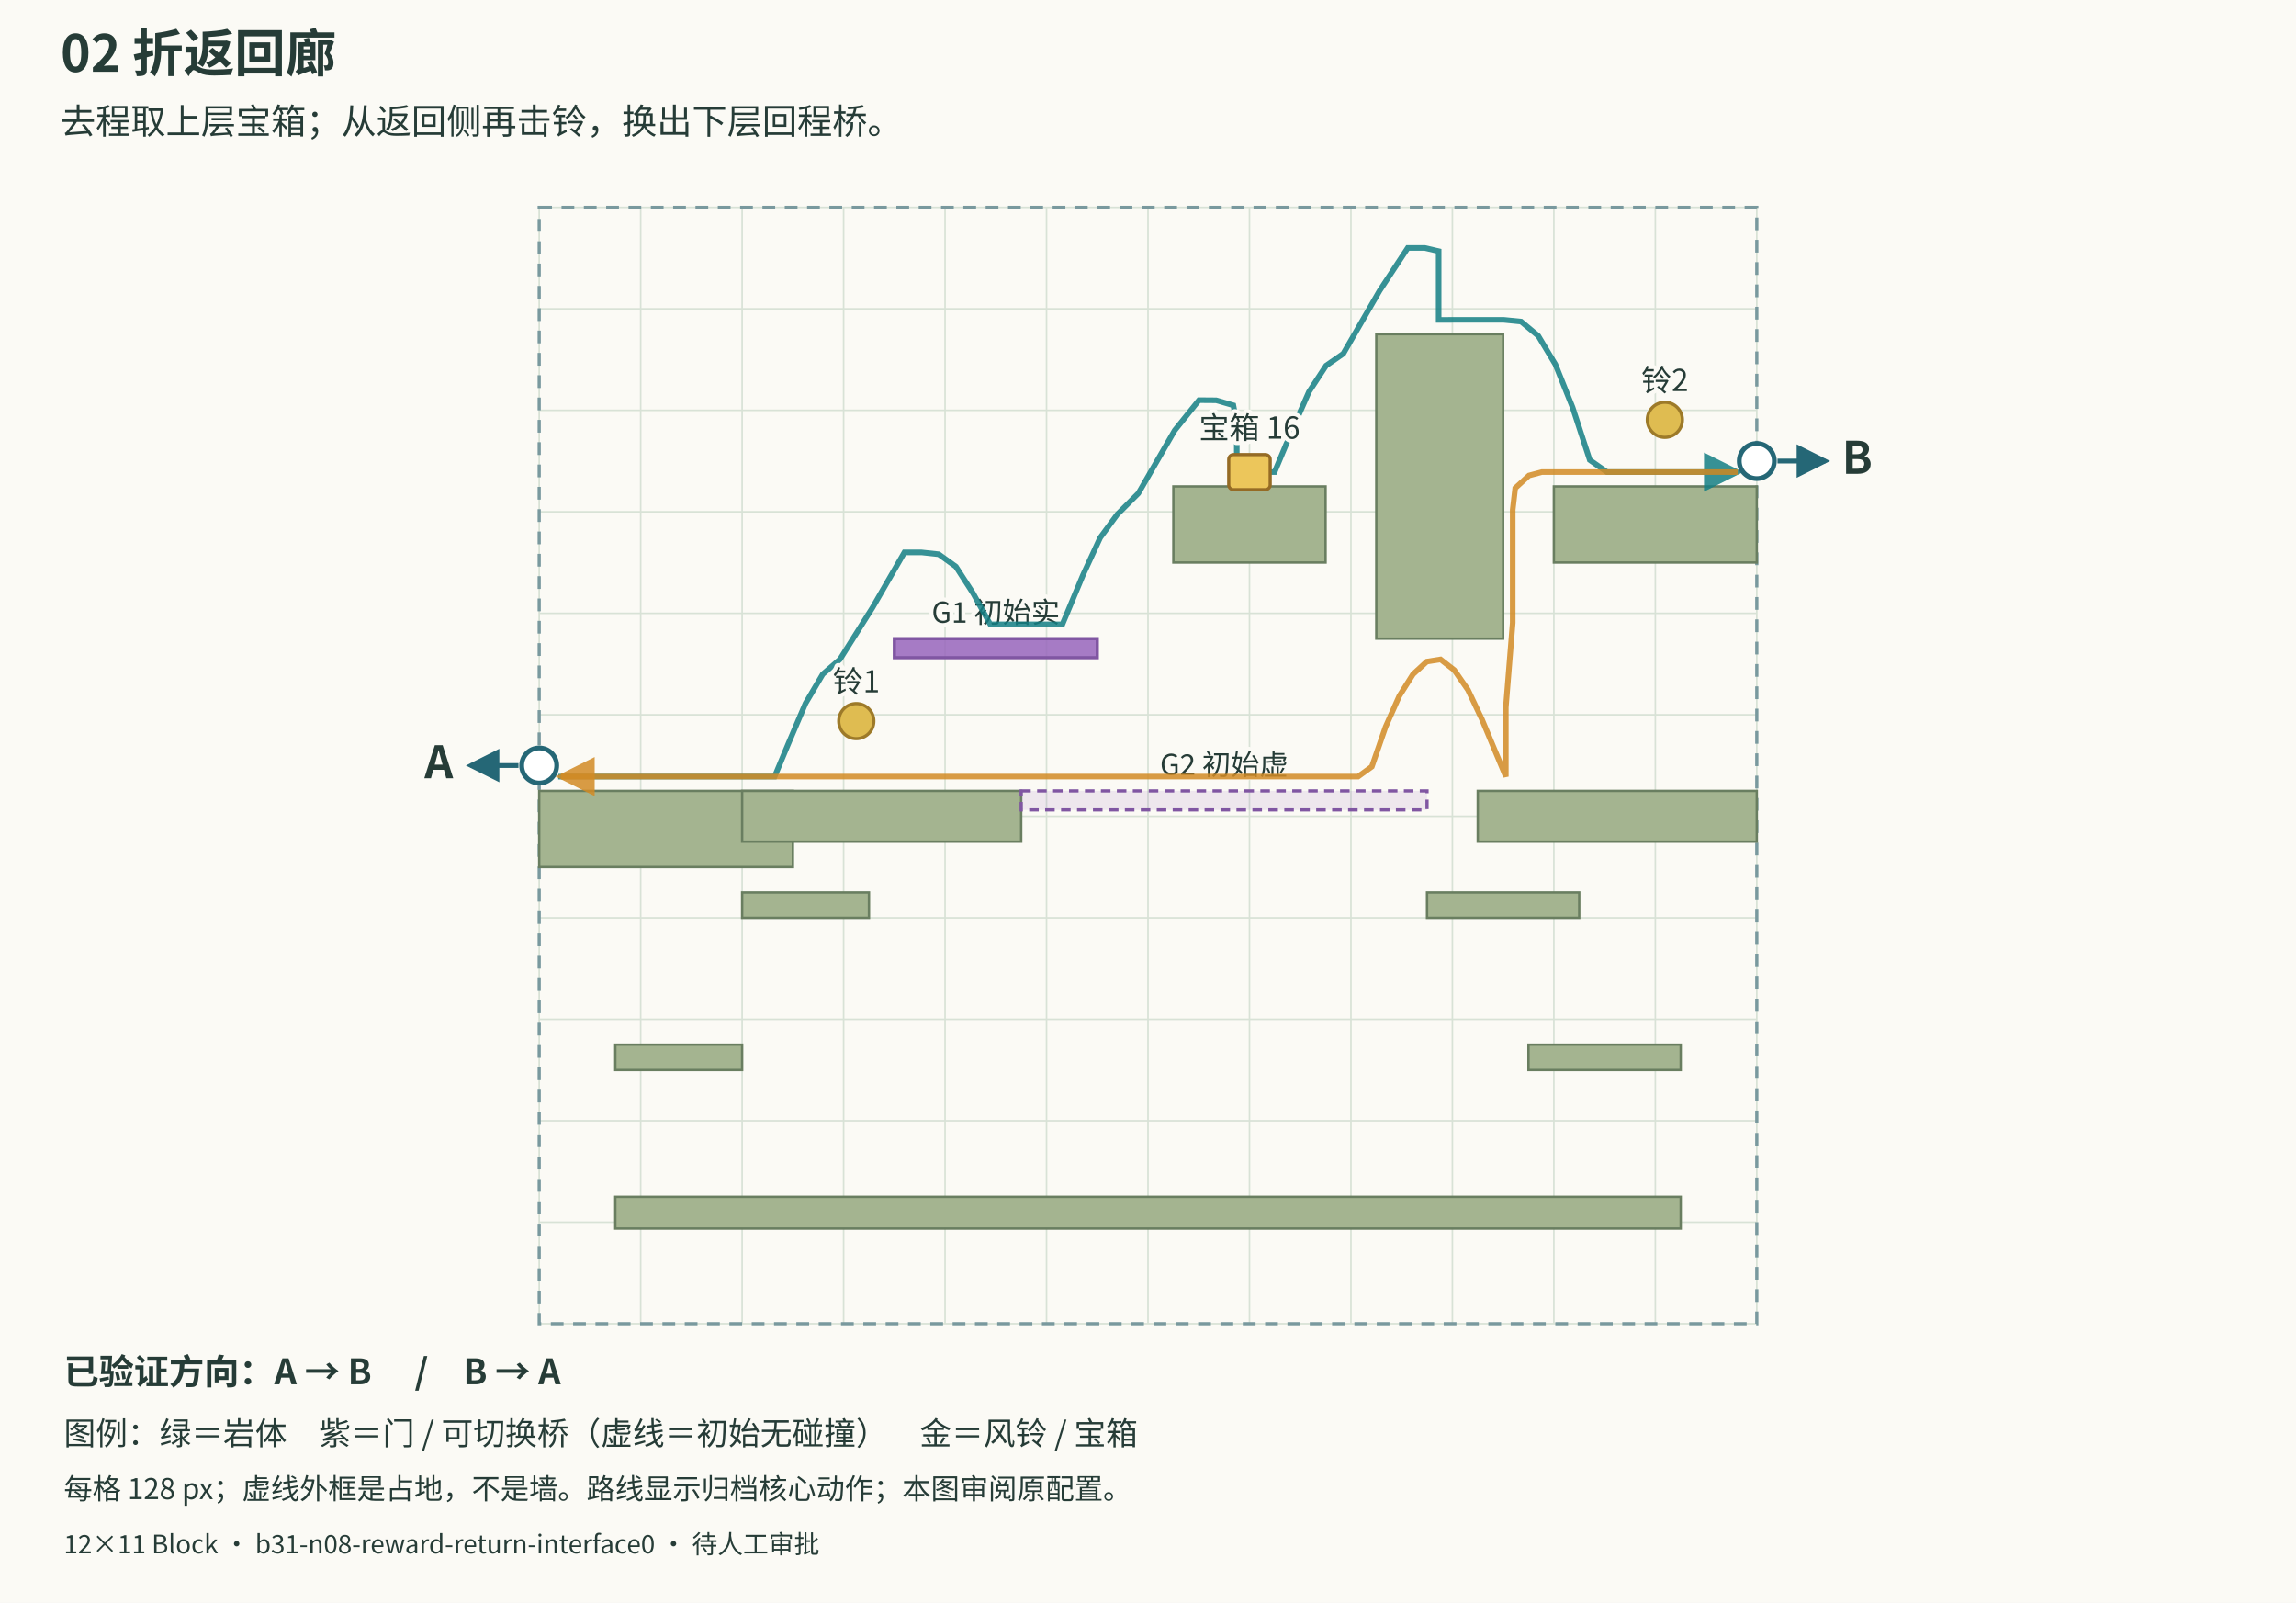
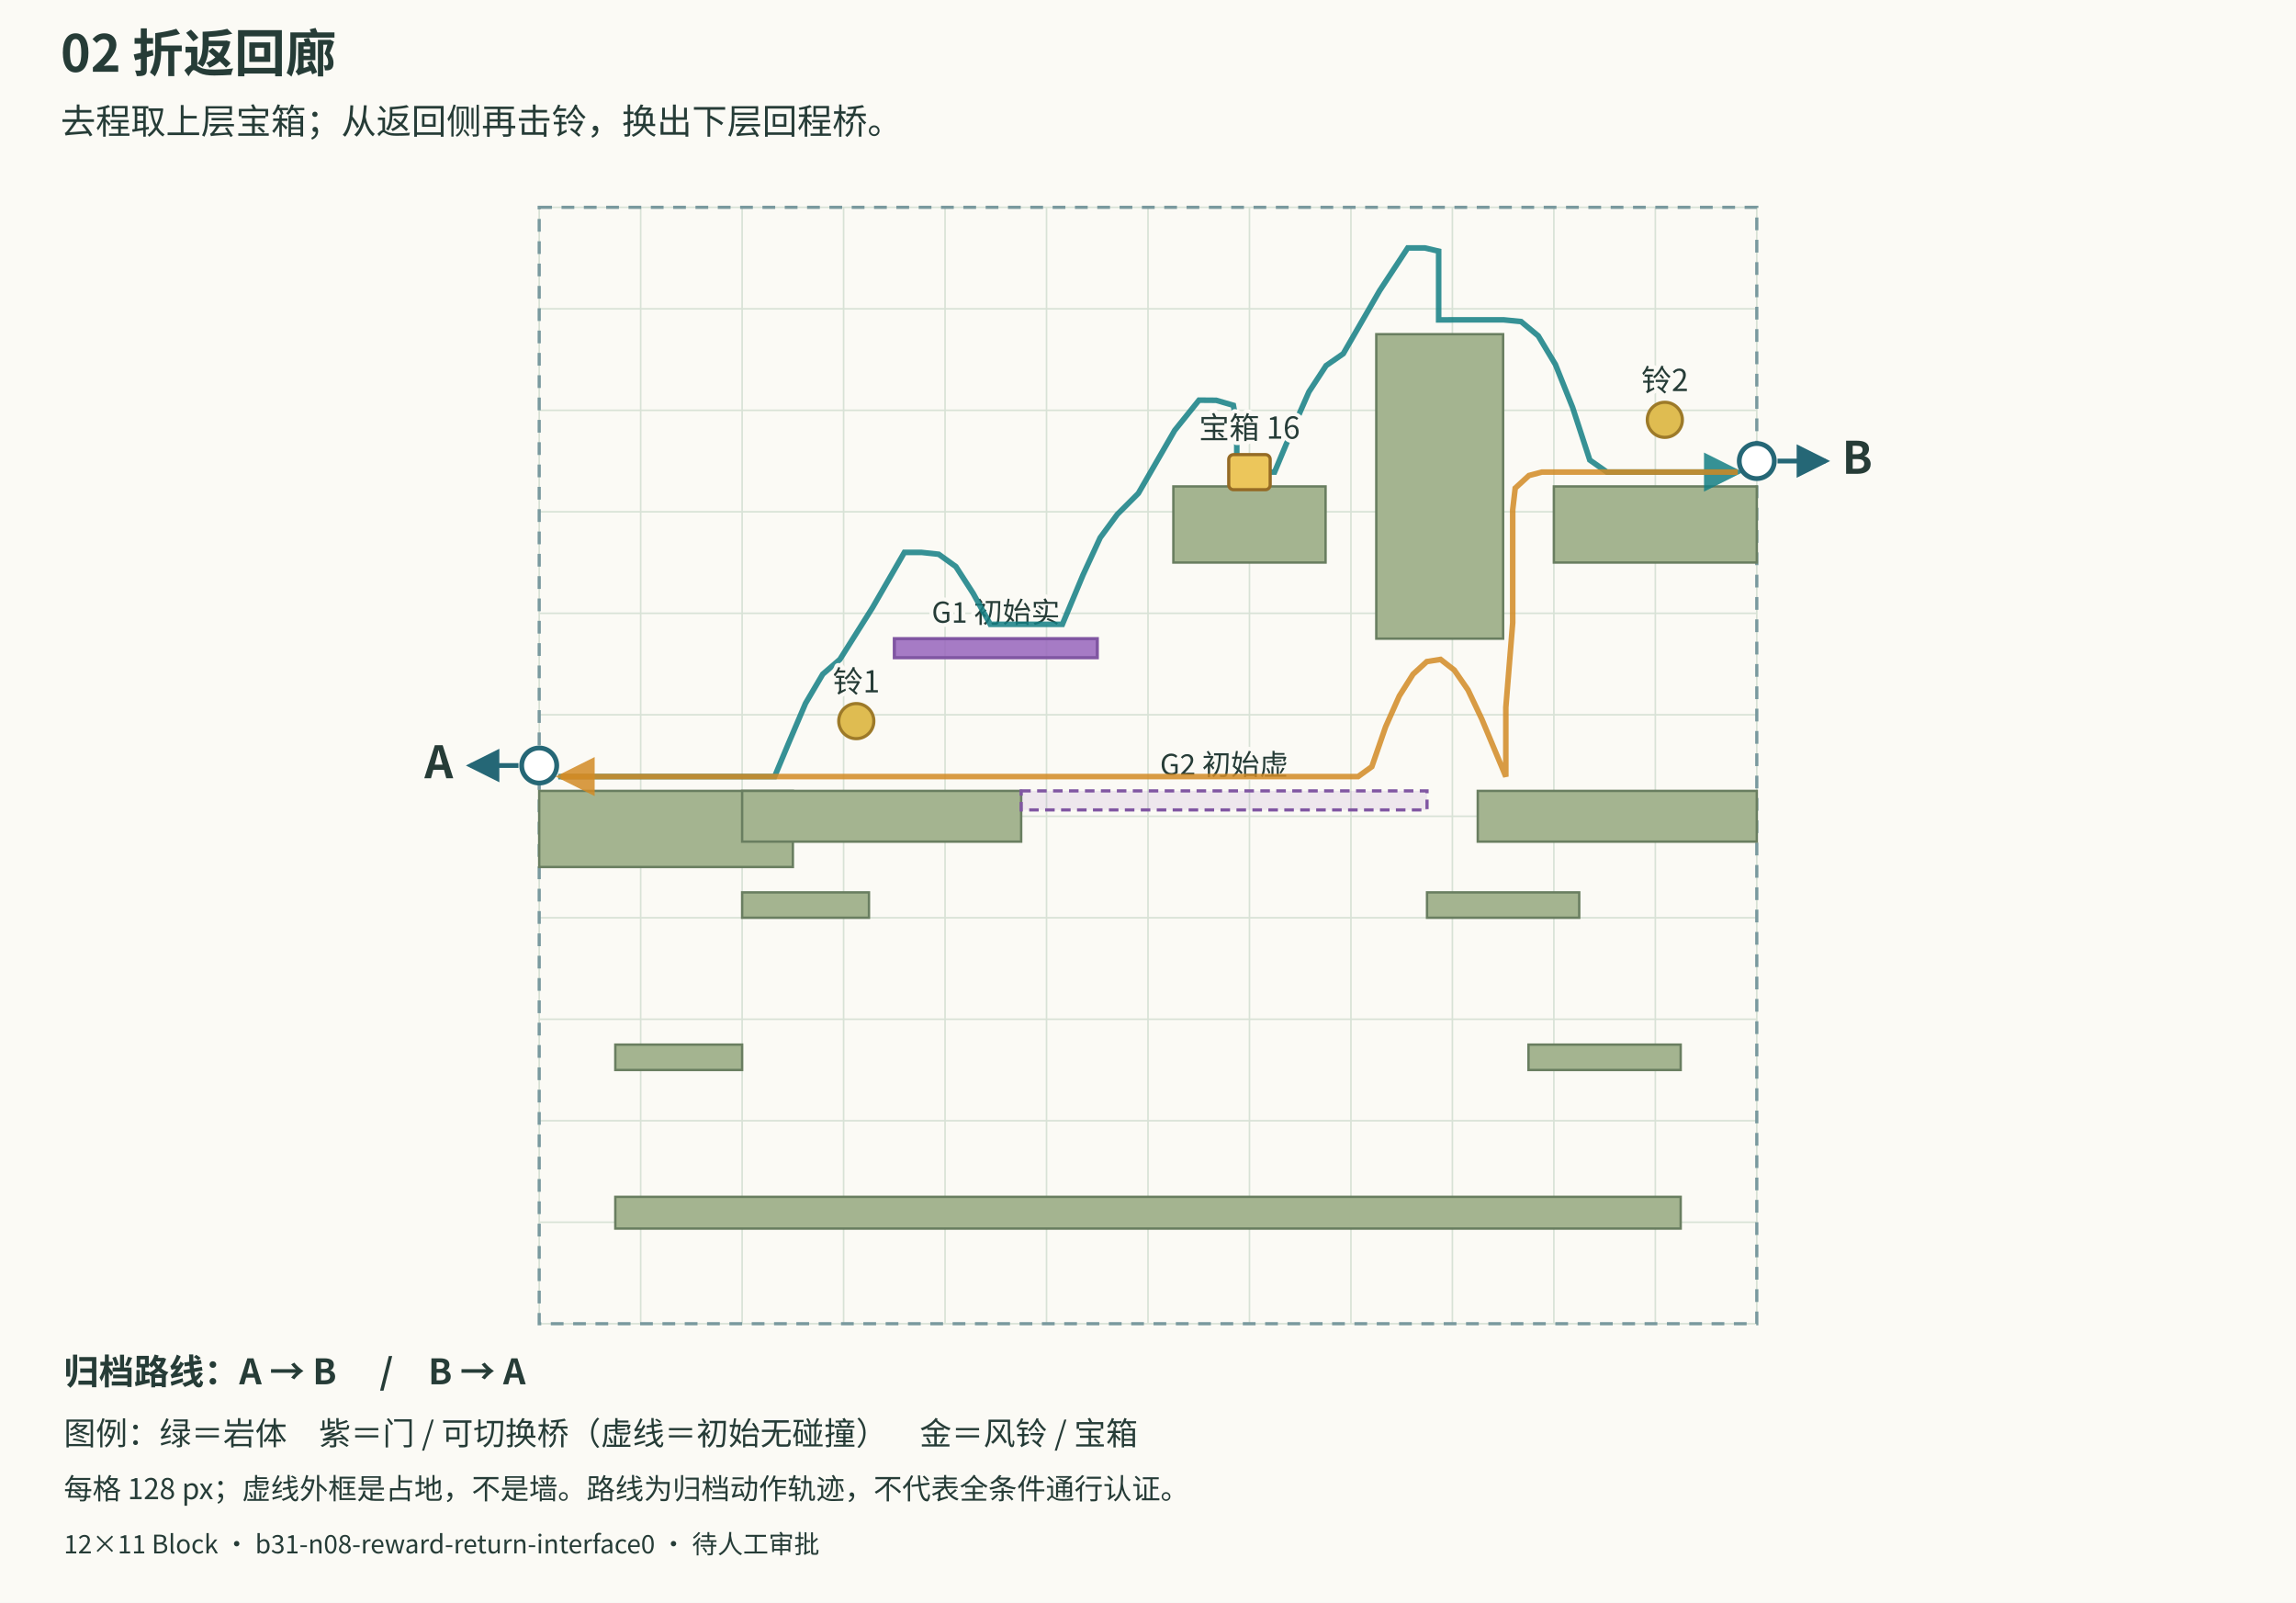
<svg xmlns="http://www.w3.org/2000/svg" width="1440" height="1005" viewBox="0 0 1440 1005">
  <defs>
    <marker id="arrow" markerWidth="7" markerHeight="7" refX="6" refY="3.5" orient="auto">
      <path d="M0 0 L7 3.5 L0 7Z" fill="context-stroke" />
    </marker>
  </defs>
  <style>text{font-family:"Noto Sans CJK SC",sans-serif;fill:#263c37} .label{paint-order:stroke;stroke:#fbfaf5;stroke-width:5;stroke-linejoin:round}</style>
  <rect width="100%" height="100%" fill="#fbfaf5" />
  <text x="38" y="45" font-size="32" fill="#263c37" text-anchor="start" font-weight="700" class="label">02  折返回廊</text>
  <text x="38" y="84" font-size="22" fill="#263c37" text-anchor="start" font-weight="400" class="label">去程取上层宝箱；从返回侧再击铃，换出下层回程桥。</text>
  <path d="M338.182 130V830.0" stroke="#d8e2d6" stroke-width="1" />
  <path d="M401.818 130V830.0" stroke="#d8e2d6" stroke-width="1" />
  <path d="M465.455 130V830.0" stroke="#d8e2d6" stroke-width="1" />
  <path d="M529.091 130V830.0" stroke="#d8e2d6" stroke-width="1" />
  <path d="M592.727 130V830.0" stroke="#d8e2d6" stroke-width="1" />
  <path d="M656.364 130V830.0" stroke="#d8e2d6" stroke-width="1" />
  <path d="M720.0 130V830.0" stroke="#d8e2d6" stroke-width="1" />
  <path d="M783.636 130V830.0" stroke="#d8e2d6" stroke-width="1" />
  <path d="M847.273 130V830.0" stroke="#d8e2d6" stroke-width="1" />
  <path d="M910.909 130V830.0" stroke="#d8e2d6" stroke-width="1" />
  <path d="M974.545 130V830.0" stroke="#d8e2d6" stroke-width="1" />
  <path d="M1038.182 130V830.0" stroke="#d8e2d6" stroke-width="1" />
  <path d="M1101.818 130V830.0" stroke="#d8e2d6" stroke-width="1" />
  <path d="M338.182 130.0H1101.818" stroke="#d8e2d6" stroke-width="1" />
  <path d="M338.182 193.636H1101.818" stroke="#d8e2d6" stroke-width="1" />
  <path d="M338.182 257.273H1101.818" stroke="#d8e2d6" stroke-width="1" />
  <path d="M338.182 320.909H1101.818" stroke="#d8e2d6" stroke-width="1" />
  <path d="M338.182 384.545H1101.818" stroke="#d8e2d6" stroke-width="1" />
  <path d="M338.182 448.182H1101.818" stroke="#d8e2d6" stroke-width="1" />
  <path d="M338.182 511.818H1101.818" stroke="#d8e2d6" stroke-width="1" />
  <path d="M338.182 575.455H1101.818" stroke="#d8e2d6" stroke-width="1" />
  <path d="M338.182 639.091H1101.818" stroke="#d8e2d6" stroke-width="1" />
  <path d="M338.182 702.727H1101.818" stroke="#d8e2d6" stroke-width="1" />
  <path d="M338.182 766.364H1101.818" stroke="#d8e2d6" stroke-width="1" />
  <path d="M338.182 830.0H1101.818" stroke="#d8e2d6" stroke-width="1" />
  <rect x="338.182" y="130" width="763.636" height="700.0" fill="none" stroke="#79999e" stroke-dasharray="8 6" stroke-width="2" />
  <rect x="338.182" y="495.909" width="159.091" height="47.727" fill="#a4b490" stroke="#697e60" stroke-width="1.5" />
  <rect x="735.909" y="305.0" width="95.455" height="47.727" fill="#a4b490" stroke="#697e60" stroke-width="1.5" />
  <rect x="863.182" y="209.545" width="79.545" height="190.909" fill="#a4b490" stroke="#697e60" stroke-width="1.5" />
  <rect x="974.545" y="305.0" width="127.273" height="47.727" fill="#a4b490" stroke="#697e60" stroke-width="1.5" />
  <rect x="926.818" y="495.909" width="175.0" height="31.818" fill="#a4b490" stroke="#697e60" stroke-width="1.5" />
  <rect x="465.455" y="495.909" width="175.0" height="31.818" fill="#a4b490" stroke="#697e60" stroke-width="1.5" />
  <rect x="385.909" y="750.455" width="668.182" height="19.886" fill="#a4b490" stroke="#697e60" stroke-width="1.5" />
  <rect x="385.909" y="655.0" width="79.545" height="15.909" fill="#a4b490" stroke="#697e60" stroke-width="1.5" />
  <rect x="465.455" y="559.545" width="79.545" height="15.909" fill="#a4b490" stroke="#697e60" stroke-width="1.5" />
  <rect x="958.636" y="655.0" width="95.455" height="15.909" fill="#a4b490" stroke="#697e60" stroke-width="1.5" />
  <rect x="895.0" y="559.545" width="95.455" height="15.909" fill="#a4b490" stroke="#697e60" stroke-width="1.5" />
  <rect x="560.909" y="400.455" width="127.273" height="11.932" fill="#9865bc" fill-opacity="0.85" stroke="#8056a2" stroke-width="2" />
  <text x="624.545" y="390.455" font-size="18" fill="#263c37" text-anchor="middle" font-weight="400" class="label">G1 初始实</text>
  <rect x="640.455" y="495.909" width="254.545" height="11.932" fill="#9865bc" fill-opacity="0.13" stroke="#8056a2" stroke-width="2" stroke-dasharray="6 4" />
  <text x="767.727" y="485.909" font-size="18" fill="#263c37" text-anchor="middle" font-weight="400" class="label">G2 初始虚</text>
  <polyline points="350.114,486.96 360.885,486.923 371.657,486.923 382.429,486.923 393.201,486.923 403.972,486.923 414.744,486.923 425.516,486.923 436.288,486.923 447.06,486.923 457.831,486.923 468.603,486.922 479.375,486.922 485.838,486.922 485.838,486.922 494.455,466.285 505.227,440.99 515.999,422.734 526.771,413.453 547.154,381.101 567.206,346.369 577.978,346.37 588.75,347.535 599.522,355.289 610.293,371.985 621.065,391.469 623.219,391.469 625.374,391.469 636.146,391.469 646.917,391.469 657.689,391.469 666.306,391.469 668.461,386.309 679.233,360.512 690.004,337.156 700.776,322.49 713.951,309.327 736.737,269.859 751.984,250.915 762.755,250.999 773.527,254.126 775.681,265.436 775.681,285.723 775.681,296.04 775.681,296.04 777.836,296.014 788.608,296.014 799.379,296.014 799.379,296.014 810.151,270.216 820.923,245.712 831.695,229.251 842.467,221.766 865.253,182.298 882.902,155.46 893.674,155.477 902.291,157.483 902.291,167.001 902.291,185.493 902.291,200.585 902.291,200.585 910.909,200.559 921.68,200.559 932.452,200.559 943.224,200.559 953.995,201.637 964.767,210.613 975.539,228.566 986.311,255.496 997.083,288.474 1007.854,296.014 1018.626,296.014 1029.398,296.014 1040.169,296.014 1050.941,296.014 1061.712,296.014 1072.484,296.014 1083.255,296.014 1089.718,296.014 1089.718,296.014 1089.718,296.014 1089.718,296.014 1089.718,296.014" stroke="#157f84" stroke-opacity=".85" stroke-width="3.5" fill="none" marker-end="url(#arrow)" />
  <polyline points="1089.886,296.051 1081.269,296.014 1072.652,296.014 1064.035,296.014 1055.417,296.014 1046.8,296.014 1038.183,296.014 1029.566,296.014 1020.948,296.014 1012.331,296.014 1003.714,296.014 999.405,296.014 999.405,296.014 983.208,296.014 967.011,296.014 958.928,298.168 950.311,306.068 948.73,319.712 948.73,339.101 948.73,364.042 948.73,390.557 946.576,417.072 944.422,443.587 944.422,470.102 944.422,486.959 937.946,471.45 929.328,450.812 920.711,432.616 912.093,420.165 903.476,413.459 894.858,414.835 886.241,422.734 877.623,436.378 869.006,455.767 860.388,480.708 851.771,486.923 843.153,486.923 834.536,486.923 825.919,486.923 817.301,486.923 808.684,486.923 800.067,486.923 791.449,486.923 782.832,486.923 774.214,486.923 765.597,486.923 756.98,486.923 748.362,486.923 739.745,486.923 731.127,486.923 722.51,486.923 713.893,486.923 705.275,486.923 696.658,486.923 688.041,486.923 679.423,486.923 670.806,486.923 662.188,486.923 653.571,486.923 644.954,486.923 636.336,486.922 627.719,486.923 619.101,486.923 610.484,486.923 601.867,486.923 593.249,486.923 584.632,486.923 576.014,486.923 567.397,486.923 558.78,486.923 550.162,486.923 541.545,486.923 532.927,486.923 524.31,486.923 515.692,486.923 507.075,486.923 498.457,486.922 489.84,486.922 481.223,486.922 472.605,486.922 463.988,486.922 455.367,486.923 446.75,486.923 438.132,486.923 429.515,486.923 420.897,486.923 412.28,486.923 403.663,486.923 395.045,486.923 386.428,486.923 377.81,486.923 369.193,486.923 360.575,486.923 351.958,486.923 351.958,486.923 351.958,486.923 351.958,486.923 351.958,486.923 351.958,486.923 351.958,486.923" stroke="#d28b25" stroke-opacity=".85" stroke-width="3.5" fill="none" marker-end="url(#arrow)" />
  <circle cx="537.045" cy="452.159" r="11" fill="#dfbc51" stroke="#9d7a29" stroke-width="2" />
  <text x="537.045" y="434.159" font-size="19" fill="#263c37" text-anchor="middle" font-weight="400" class="label">铃1</text>
  <circle cx="1044.148" cy="263.239" r="11" fill="#dfbc51" stroke="#9d7a29" stroke-width="2" />
  <text x="1044.148" y="245.239" font-size="19" fill="#263c37" text-anchor="middle" font-weight="400" class="label">铃2</text>
  <rect x="770.636" y="285.051" width="26" height="22" rx="3" fill="#ecc65b" stroke="#956b25" stroke-width="2" />
  <text x="783.636" y="275.051" font-size="19" fill="#263c37" text-anchor="middle" font-weight="400" class="label">宝箱 16</text>
  <circle cx="338.182" cy="480.0" r="11" fill="white" stroke="#256776" stroke-width="3" />
  <path d="M325.182 480.0L295.182 480.0" stroke="#256776" stroke-width="3" marker-end="url(#arrow)" />
  <text x="275.182" y="488.0" font-size="28" fill="#263c37" text-anchor="middle" font-weight="700" class="label">A</text>
  <circle cx="1101.818" cy="289.091" r="11" fill="white" stroke="#256776" stroke-width="3" />
  <path d="M1114.818 289.091L1144.818 289.091" stroke="#256776" stroke-width="3" marker-end="url(#arrow)" />
  <text x="1164.818" y="297.091" font-size="28" fill="#263c37" text-anchor="middle" font-weight="700" class="label">B</text>
-   <text x="40" y="868.0" font-size="22" fill="#263c37" text-anchor="start" font-weight="600" class="label">已验证方向：A → B　 /　B → A</text>
+   <text x="40" y="868.0" font-size="22" fill="#263c37" text-anchor="start" font-weight="600" class="label">归档路线：A → B　 /　B → A</text>
  <text x="40" y="906.0" font-size="20" fill="#263c37" text-anchor="start" font-weight="400" class="label">图例：绿＝岩体　紫＝门 / 可切换桥（虚线＝初始无碰撞）　金＝风铃 / 宝箱</text>
-   <text x="40" y="940.0" font-size="18" fill="#263c37" text-anchor="start" font-weight="400" class="label">每格 128 px；虚线外框是占地，不是墙。路线显示归档核心动作；本图审阅原配置。</text>
+   <text x="40" y="940.0" font-size="18" fill="#263c37" text-anchor="start" font-weight="400" class="label">每格 128 px；虚线外框是占地，不是墙。路线为归档动作轨迹，不代表全条件通行认证。</text>
  <text x="40" y="974.0" font-size="16" fill="#263c37" text-anchor="start" font-weight="400" class="label">12×11 Block · b31-n08-reward-return-interface0 · 待人工审批</text>
</svg>
